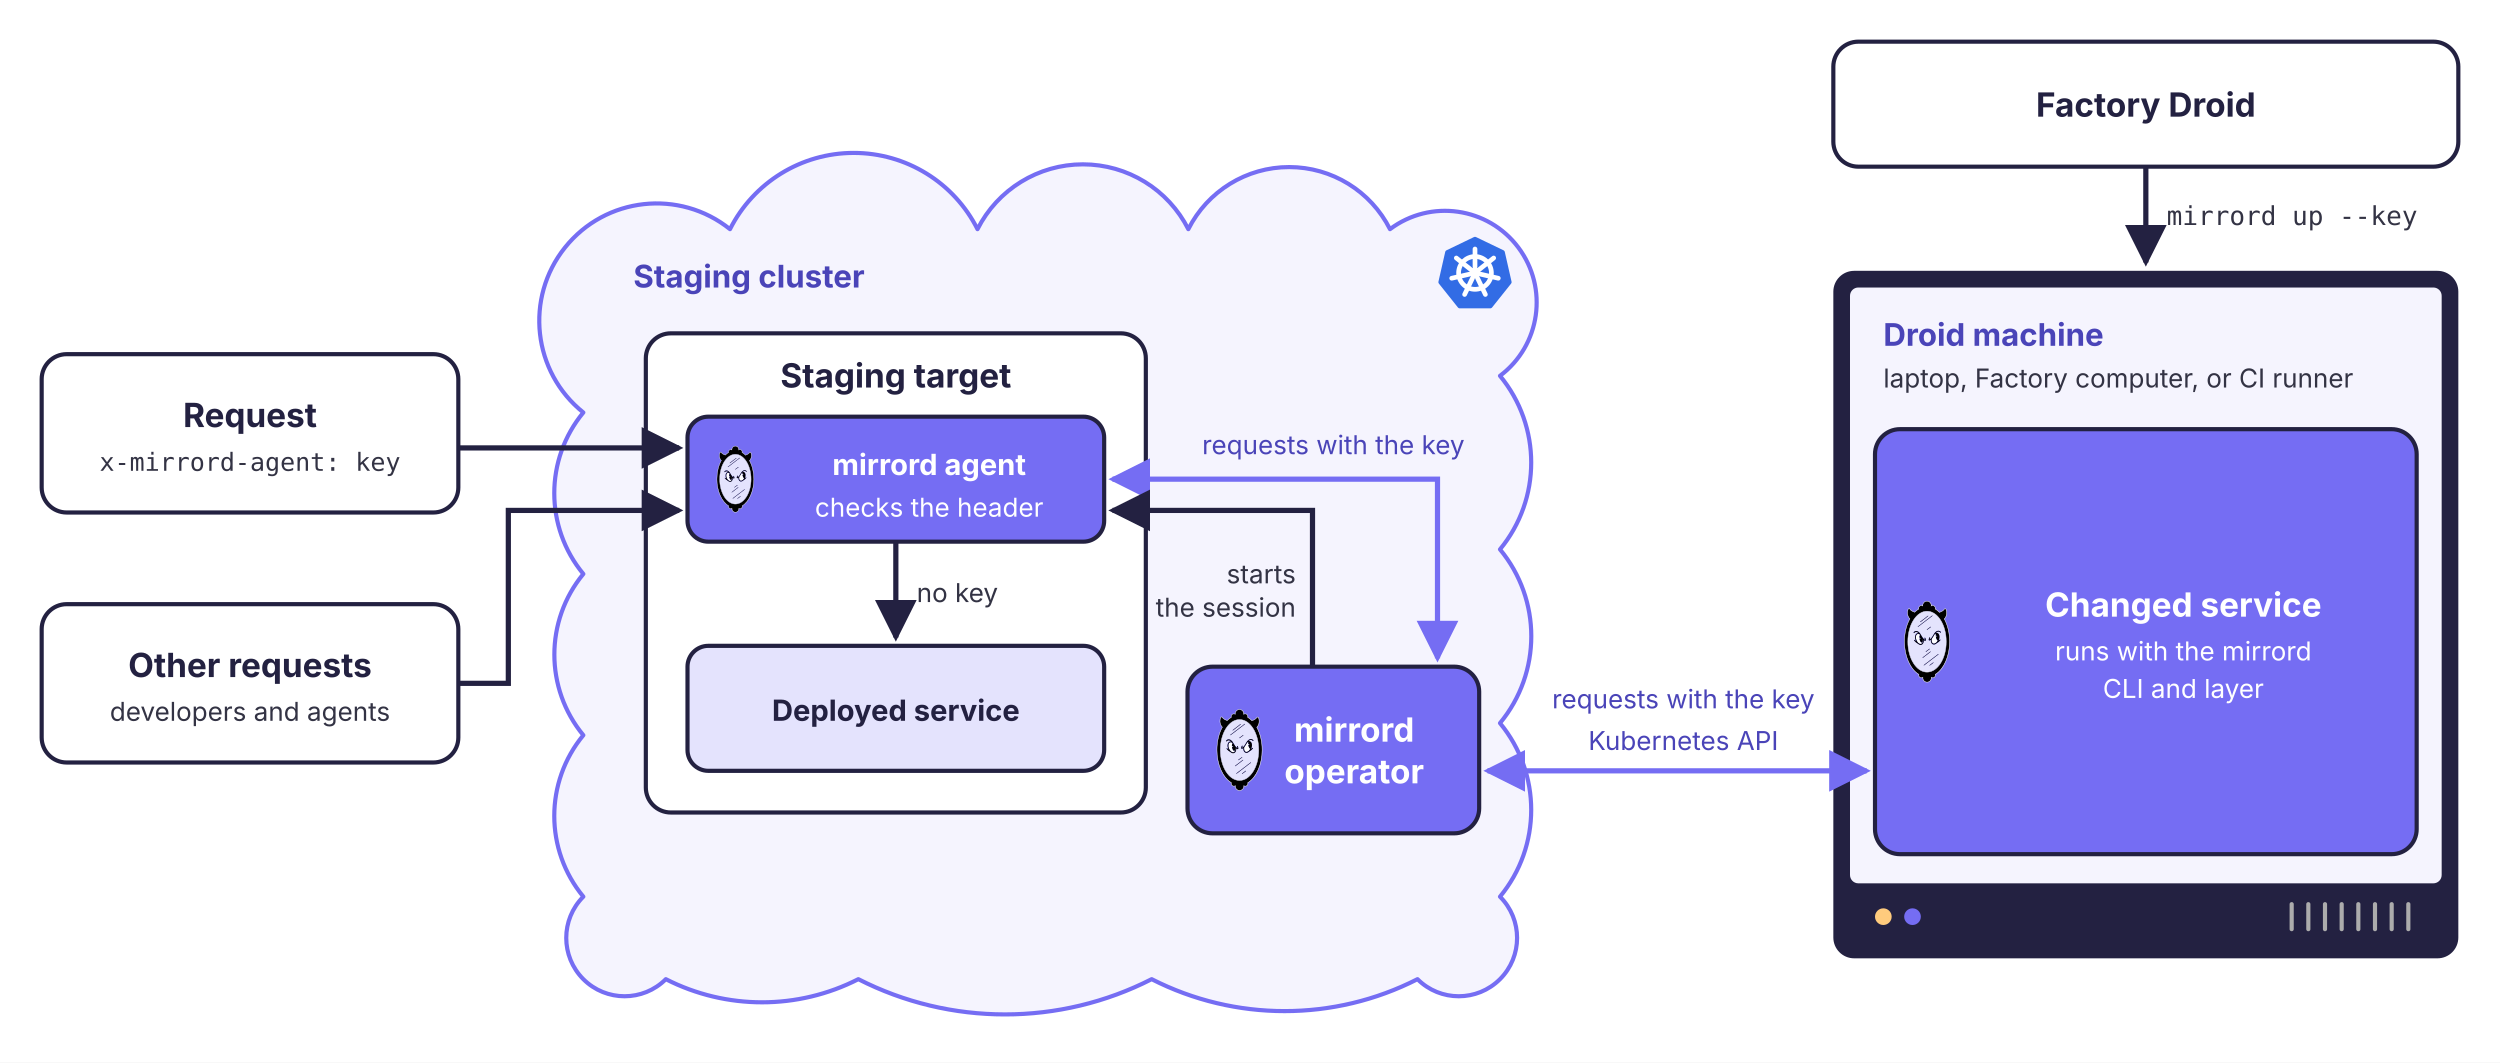
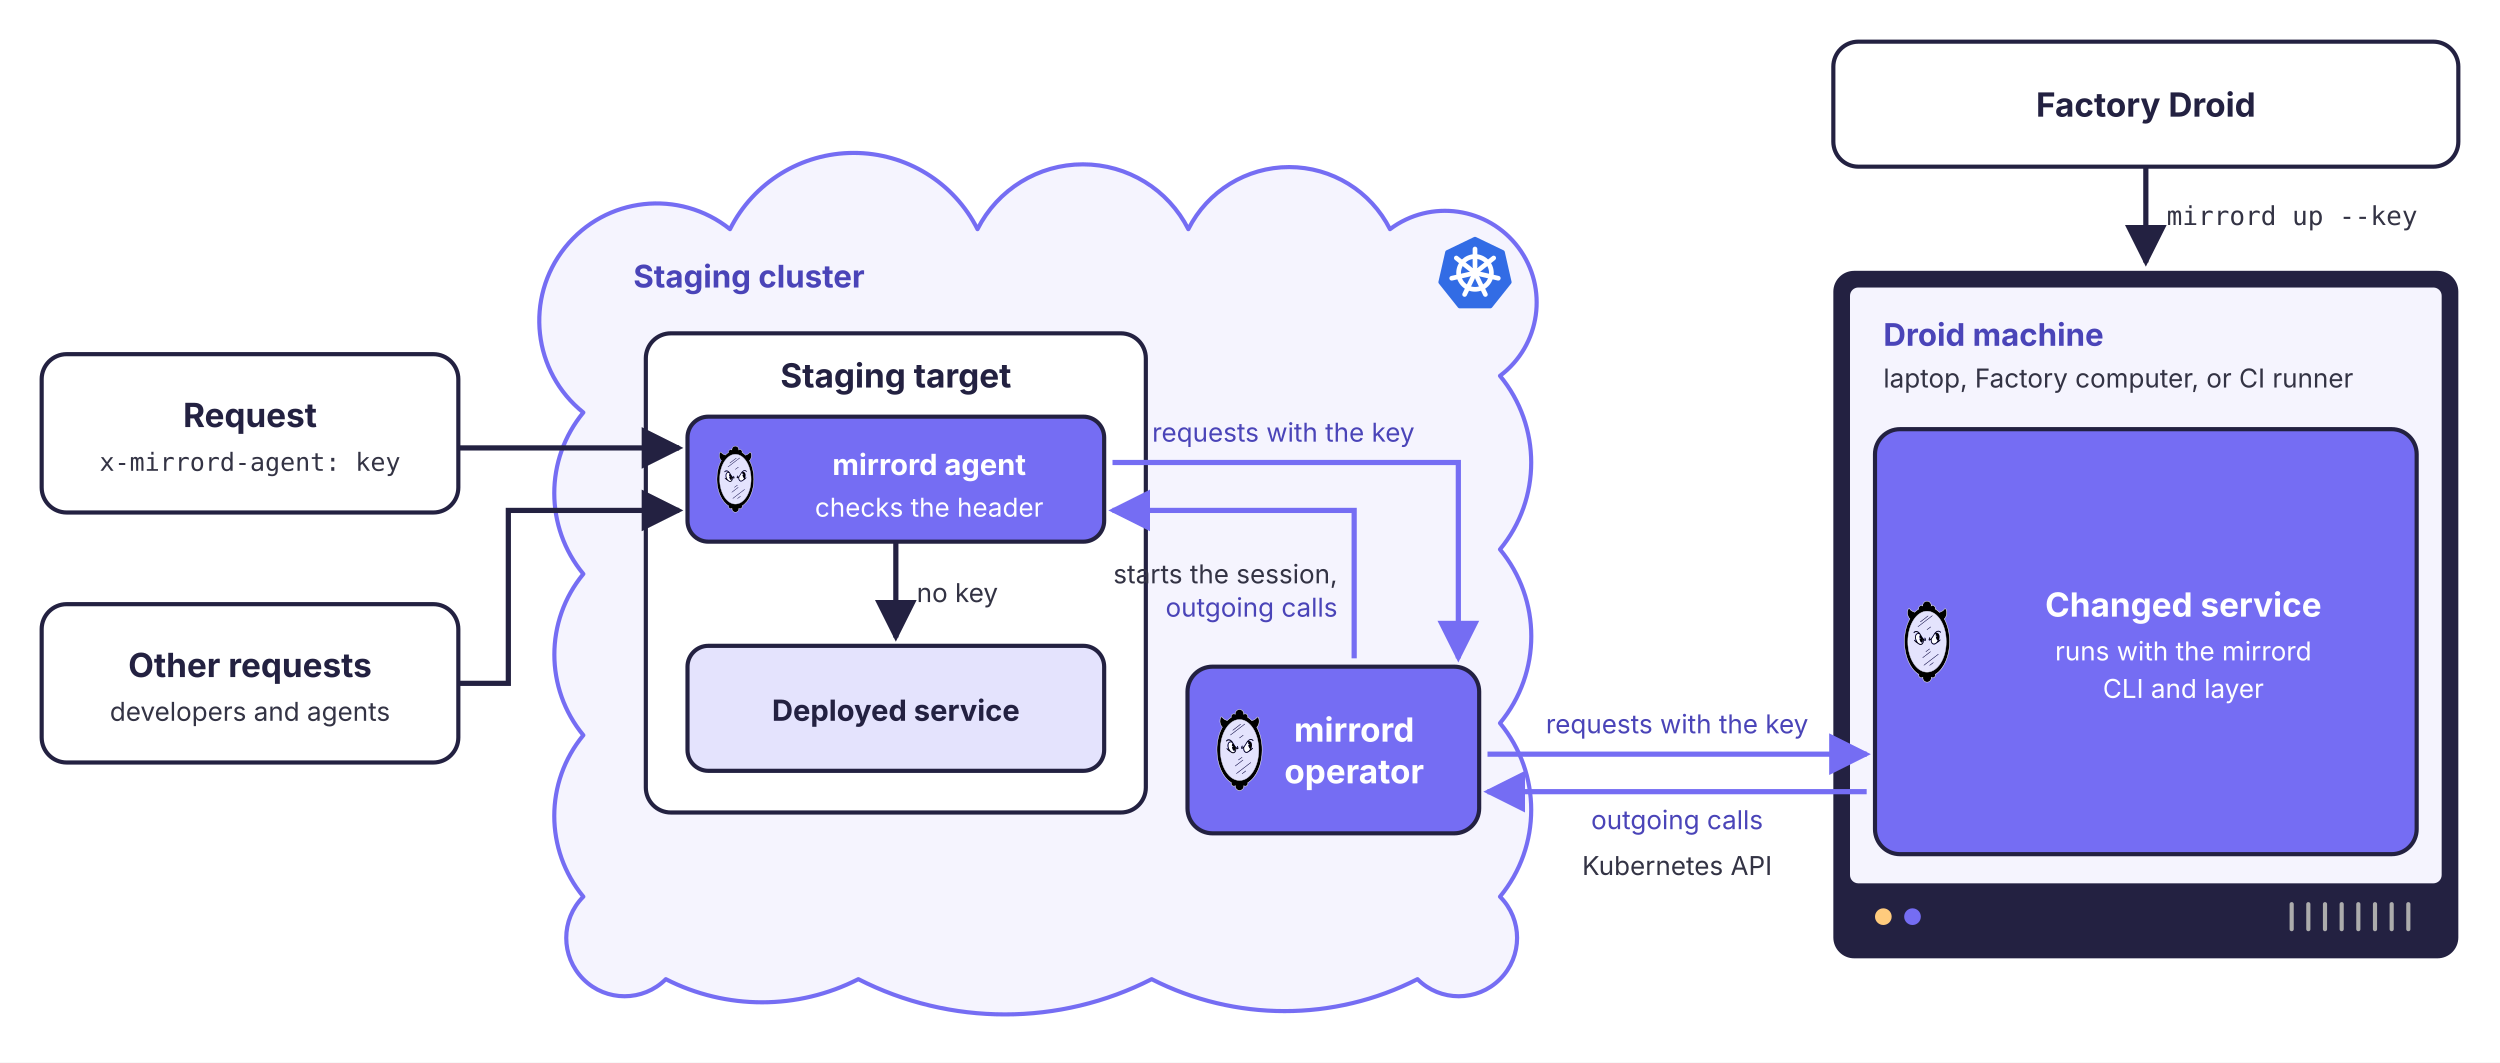
<svg xmlns="http://www.w3.org/2000/svg" viewBox="0 0 1200 510" width="1200" height="510" font-family="Inter, Helvetica, Arial, sans-serif" role="img" aria-labelledby="t d">
  <defs>
    <marker id="arrow" viewBox="0 0 10 10" refX="9" refY="5" markerWidth="8" markerHeight="8" orient="auto-start-reverse">
      <path d="M0 0 L10 5 L0 10 z" fill="#232141" />
    </marker>
    <marker id="arrow-purple" viewBox="0 0 10 10" refX="9" refY="5" markerWidth="8" markerHeight="8" orient="auto-start-reverse">
      <path d="M0 0 L10 5 L0 10 z" fill="#756DF3" />
    </marker>
    <symbol id="k8s" viewBox="0 0 32 32">
      <polygon points="16.00,1.60 27.73,7.25 30.62,19.94 22.51,30.11 9.49,30.11 1.38,19.94 4.27,7.25" fill="#326CE5" stroke="#326CE5" stroke-width="2" stroke-linejoin="round" />
      <g fill="none" stroke="#ffffff" stroke-width="2" stroke-linecap="round">
        <circle cx="16" cy="16" r="7" />
        <line x1="16.00" y1="13.40" x2="16.00" y2="5.80" />
        <line x1="18.03" y1="14.38" x2="23.97" y2="9.64" />
        <line x1="18.53" y1="16.58" x2="25.94" y2="18.27" />
        <line x1="17.13" y1="18.34" x2="20.43" y2="25.19" />
        <line x1="14.87" y1="18.34" x2="11.57" y2="25.19" />
        <line x1="13.47" y1="16.58" x2="6.06" y2="18.27" />
        <line x1="13.97" y1="14.38" x2="8.03" y2="9.64" />
      </g>
      <circle cx="16" cy="16" r="2.4" fill="#ffffff" />
    </symbol>
    <symbol id="mirrord" viewBox="97 61 391 696">
      <path fill="#ffffff" d="M255.6,387c4.1,19.1-0.9,36.1-12,40.5c-8.2,3.2-17.8,0-26.5-8.2c-0.3-0.6-0.9-0.9-1.5-1.2c0,0,0,0-0.3-0.3 c-5.5-5.6-10.5-13.2-14-22c-4.7-11.5-6.1-23.2-4.4-33.5c1.8-9.4,6.1-16.1,12.8-18.8c5.5-2.3,12.5-1.5,19.3,2.6 c1.5,2.3,2.6,4.4,3.8,6.2c-4.1,2.6-6.4,10.3-6.4,20.3l3.2,1.8l11.1,6.5l-12.5,1.5h-0.9c0.3,1.2,0.3,2.3,0.6,3.5 c3.2,17.9,12,31.1,19,29.7c6.4-1.2,9.6-14.4,7.6-30.2C255.3,386.4,255.6,386.7,255.6,387z" />
      <path fill="#ffffff" d="M384,398.4c-3.2,6.8-7.3,12.3-12,17c0,0,0,0-0.3,0c-0.6,0.3-0.9,0.9-1.2,1.2c-8.7,7.9-18.4,11.5-26.5,8.2 c-11.1-4.7-16-21.4-12-40.5c1.5-1.8,3.2-3.8,4.7-5.6c5-6.5,9-13.2,12.8-20l1.2-2.1c1.2-1.8,2-3.8,3.2-5.6c1.2-2.1,2.6-4.4,4.4-7 c3.5-2.1,6.7-3.2,9.9-3.8c-2,4.7-2.3,10.3-2.3,15.3l3.2,1.8l11.1,6.5l-12.5,1.5h-0.9c0.3,1.2,0.3,2.3,0.6,3.8 C370.5,384.6,377.5,397,384,398.4z" />
      <path fill="#E4E3FD" d="M405,391.7c-1.5-1.2-3.8-0.9-5,0.6c-3.2,4.1-7,7.9-11.1,11.5c1.2-2.3,2.6-5,3.5-7.6 c5.3-12.6,6.7-25.8,4.7-37.3c-2.3-12-8.2-20.6-16.9-24.1c-4.1-1.8-8.8-2.1-13.7-1.2c4.4-4.4,10.2-8.5,17.5-10 c8.2-1.5,16.6,1.5,20.4,7.3c1.2,1.5,3.2,2.1,5,0.9c1.5-1.2,2-3.2,0.9-4.7c-5.5-8.2-16.6-12.3-27.4-10c-11.1,2.1-19.3,9.7-24.2,15.6 c-2,2.3-3.8,5-5.5,7.3c-2,2.9-3.5,5.6-5,8.2c-1.2,2.1-2.3,3.8-3.2,5.6l-1.2,2.1c-3.8,6.5-7.6,13.2-12.3,19.1 c-5.8,7.6-11.7,12.9-18.4,16.7c0.6-5,2-9.7,4.4-14.1c0.9-1.8,0.3-3.8-1.5-4.7c-1.7-0.9-3.8-0.3-4.7,1.5c-2.9,5.6-4.7,11.5-5.3,17.6 c0,0.9-0.3,3.5,1.5,5.6c1.2,1.2,2.3,1.8,4.1,1.8c1.5,0,2.9-0.3,4.4-1.5c2.6-1.5,5.3-3.2,7.9-5.3c-1.7,18.5,5,34.1,17.5,39.3 c2.9,1.2,5.8,1.8,8.8,1.8c8.5,0,17.5-4.4,25.4-12c11.4-6.2,21.6-14.4,29.5-24.7C406.7,395.2,406.4,392.8,405,391.7z M292.1,149.1 c90.1,0,163.6,116.6,163.6,259.6s-73.5,259.6-163.6,259.6c-90.4,0-163.6-116.6-163.6-259.6S201.9,149.1,292.1,149.1z M389.5,517.3 c0.9-0.6,0.9-1.8,0.3-2.3c-0.6-0.9-1.8-0.9-2.3-0.3l-122.5,93.7c-0.9,0.6-0.9,1.8-0.3,2.3c0.3,0.3,0.9,0.6,1.5,0.6 c0.3,0,0.9,0,1.2-0.3L389.5,517.3z M346.9,589c0.9-0.6,0.9-1.8,0.3-2.3c-0.6-0.9-1.8-0.9-2.3-0.3l-31.2,23.2 c-0.9,0.6-0.9,1.8-0.3,2.3c0.3,0.6,0.9,0.9,1.5,0.9c0.3,0,0.6-0.3,0.9-0.3L346.9,589z M338.2,189.1c0.9-0.6,0.9-1.8,0.3-2.3 c-0.6-0.9-1.8-0.9-2.3-0.3l-122.5,93.4c-0.9,0.6-0.9,1.8-0.3,2.3c0.3,0.3,0.9,0.6,1.5,0.6c0.3,0,0.9,0,0.9-0.3L338.2,189.1z M324.4,284.5c0.9-0.6,0.9-1.8,0.3-2.3c-0.6-0.9-1.7-0.9-2.3-0.3l-31.2,22.9c-0.9,0.6-0.9,1.8-0.3,2.3c0.3,0.6,0.9,0.6,1.5,0.6 c0.3,0,0.6,0,0.9-0.3L324.4,284.5z M322.7,495.9c0.9-0.6,0.9-1.8,0.3-2.3c-0.6-0.9-1.8-0.9-2.3-0.3l-66.2,50.8 c-0.9,0.6-0.9,1.8-0.3,2.3c0.3,0.3,0.9,0.6,1.5,0.6c0.3,0,0.6,0,0.9-0.3L322.7,495.9z M314.8,472.4c0.9-0.6,0.9-1.8,0.3-2.3 c-0.6-0.9-1.8-0.9-2.3-0.3L281.6,493c-0.9,0.6-0.9,1.8-0.3,2.3c0.3,0.6,0.9,0.9,1.5,0.9c0.3,0,0.9-0.3,0.9-0.3L314.8,472.4z M302.3,190.5c0.9-0.6,0.9-1.8,0.3-2.3c-0.6-0.9-1.7-0.9-2.3-0.3L234,239c-0.9,0.6-0.9,1.8-0.3,2.3c0.3,0.3,0.9,0.6,1.5,0.6 c0.3,0,0.9,0,1.2-0.3L302.3,190.5z M280.1,399.6c1.8-2.1,1.5-4.7,1.5-5.6c-0.6-6.2-2.3-12.3-5-17.9c-0.9-1.8-2.9-2.3-4.7-1.5 c-1.8,0.9-2.3,2.9-1.5,4.7c2.3,4.4,3.8,9.4,4.4,14.1c-6.4-3.8-12.5-9.4-18.4-16.7c-4.7-6.2-8.8-12.9-12.3-19.1l-1.5-2.3 c-1.2-1.8-2-3.8-3.2-5.6c-1.5-2.3-2.9-5.3-5-8.2c0,0,0,0,0-0.3c-1.5-2.3-3.5-5-5.5-7.3c-5-5.9-13.1-13.2-24.2-15.6 c-10.8-2.1-21.9,2.1-27.4,10c-1.2,1.5-0.6,3.8,0.9,4.7c1.5,1.2,3.8,0.6,4.7-0.9c4.1-5.9,12.5-8.8,20.4-7.3 c7.3,1.5,13.1,5.9,17.5,10c-4.7-0.9-9.3-0.3-13.7,1.2c-8.8,3.5-14.6,12-16.9,24.1c-2,11.5-0.3,24.7,4.7,37.3 c1.2,2.6,2.3,5.3,3.5,7.6c-4.1-3.5-7.9-7.3-11.1-11.5c-1.2-1.5-3.5-1.8-5-0.6c-1.5,1.2-1.8,3.5-0.6,5c8.2,10,18.4,18.5,29.5,24.7 c7.9,7.6,16.9,11.7,25.7,11.7c2.9,0,6.1-0.6,8.8-1.8c12.5-5.3,19-20.6,17.5-39.3c2.6,2.1,5,3.8,7.9,5.3c1.5,0.9,2.9,1.2,4.4,1.2 C277.8,401.4,279.2,400.8,280.1,399.6z" />
      <path d="M439.4,215.2c29.5,54,45.5,122.4,45.5,193.8c0,123.6-49,234.9-122.8,279.2c0.6,2.1,1.2,4.4,1.2,6.8 c0,12.3-10.2,22.6-22.5,22.6c-4.4,0-8.8-1.2-12.3-3.5c0.3,1.2,0.3,2.6,0.3,3.8c0,20.3-16.3,36.7-36.5,36.7s-36.5-16.4-36.5-36.7 c0-1.2,0-2.6,0.3-3.8c-3.5,2.3-7.9,3.5-12.3,3.5c-12.3,0-22.5-10-22.5-22.6c0-2.3,0.3-4.7,1.2-6.8C148.6,643.6,99.3,532.3,99.3,409 c0-71.9,16.3-140.9,46.4-195.3c-1.5-0.9-2.3-2.1-3.5-3.2c-9.9-11.2-15.5-26.4-16.9-42.6c-0.6-11.5,0.9-23.2,5-33.8 c0.6-1.8,2.6-6.8,7.6-7.3c5.3-0.6,8.5,3.8,11.4,7.9c1.2,1.5,2.3,2.9,2.9,3.8c5.5,5.3,12.5,9.7,21.6,13.8c4.4,2.1,9,3.8,13.4,5.3 c11.1-11.2,22.8-20.6,35-27.9c-0.6-2.3-1.2-4.4-1.2-6.8c0-12.3,10.2-22.6,22.5-22.6c4.4,0,8.8,1.2,12.3,3.5c0-1.2-0.3-2.6-0.3-3.8 c0-20.3,16.3-36.7,36.5-36.7c20.1,0,36.5,16.4,36.5,36.7c0,1.2,0,2.6-0.3,3.8c3.5-2.3,7.9-3.5,12.3-3.5c12.5,0,22.5,10.3,22.5,22.6 c0,2.3-0.3,4.7-1.2,6.8c12.5,7.6,24.8,17.3,36.2,29.1c4.7-1.5,9-3.2,13.7-5.3c9-4.1,16-8.5,21.6-13.8c0.9-0.9,2-2.3,2.9-3.8 c2.9-4.1,6.1-8.5,11.4-7.9c5,0.6,7,5.6,7.6,7.3c4.1,10.6,5.5,22.3,4.7,33.8c-1.2,15.9-7,31.4-16.9,42.6 C442.3,212.6,441.1,214,439.4,215.2z M455.7,409c0-143.3-73.5-259.6-163.6-259.6c-90.4,0-163.6,116.6-163.6,259.6 c0,143,73.5,259.6,163.6,259.6C382.5,668.6,455.7,552,455.7,409z" />
      <path fill="#ffffff" d="M292.4,756.6c-21.2,0-38.5-17.4-38.5-38.7c0-0.1,0-0.2,0-0.3c-3,1.3-6.5,2-10,2c-13.5,0-24.5-11-24.5-24.6 c0-2.2,0.2-4.2,0.7-5.9c-36.1-22.2-66.8-60.3-88.9-110.2C109,528.5,97.3,469.7,97.3,409c0-71.5,16.3-140.6,45.8-194.7 c-0.6-0.5-1.1-1-1.5-1.5c-0.3-0.3-0.5-0.6-0.8-0.8l-0.1-0.1c-9.7-10.9-15.9-26.4-17.4-43.7c-0.6-12.5,1.1-24.4,5.1-34.7 c0.8-2.3,3.2-7.9,9.2-8.6c6.5-0.7,10.4,4.7,13.2,8.7c1.1,1.4,2.2,2.8,2.9,3.7c5.3,5,11.9,9.2,20.9,13.3c3.5,1.7,7.6,3.3,12.1,4.8 c10.7-10.7,21.9-19.6,33.2-26.5c-0.5-1.9-0.9-3.7-0.9-5.8c0-13.3,11.2-24.6,24.5-24.6c3.5,0,6.9,0.7,10,2c0-0.1,0-0.2,0-0.3 c0-21.3,17.3-38.7,38.5-38.7c21.2,0,38.5,17.4,38.5,38.7c0,0.1,0,0.2,0,0.3c3-1.3,6.5-2,10-2c13.5,0,24.5,11,24.5,24.6 c0,2.2-0.2,4.2-0.7,5.9c12.2,7.6,23.8,16.9,34.3,27.6c3.7-1.2,7.6-2.7,12.3-4.8c9-4.1,15.7-8.4,21-13.4c0.7-0.7,1.8-2,2.6-3.4 l0.1-0.1c2.8-4,6.7-9.5,13.2-8.8c6,0.7,8.5,6.3,9.3,8.7c4,10.4,5.7,22.4,4.8,34.5c-1.2,16.6-7.5,32.4-17.2,43.5c-0.4,1-1.3,2-2.4,3 c29,53.9,44.9,122.4,44.9,193.3c0,60.9-11.7,119.7-33.9,170.2c-22,49.9-52.6,87.9-88.6,110c0.5,1.9,0.8,3.8,0.8,5.8 c0,13.3-11.2,24.6-24.5,24.6c-3.5,0-6.9-0.7-10-2c0,0.1,0,0.2,0,0.3C330.8,739.2,313.6,756.6,292.4,756.6z M259.4,709.5l-1.2,5 c-0.2,0.9-0.2,2.3-0.2,3.3c0,19.1,15.5,34.7,34.5,34.7s34.5-15.6,34.5-34.7c0-1.1,0-2.4-0.2-3.3l-1.2-5l4.3,2.9 c3.1,2.1,7,3.2,11.1,3.2c11.1,0,20.5-9.4,20.5-20.6c0-2.1-0.5-4.2-1.1-6.2l-0.4-1.5l1.3-0.8c72.9-43.8,121.8-155.3,121.8-277.5 c0-70.8-16.1-139.3-45.3-192.8l-0.9-1.6l1.5-1c1.6-1.1,2.3-2.2,2.4-2.5l0.1-0.4l0.3-0.3c9.3-10.4,15.2-25.5,16.4-41.4 c0.9-11.6-0.7-22.9-4.5-32.9c-0.6-1.7-2.3-5.6-6-6.1c-3.8-0.4-6.3,2.6-9.5,7c-0.9,1.5-2.1,3-3.2,4.1c-5.7,5.4-12.7,9.9-22.2,14.2 c-5.4,2.4-9.7,4-13.9,5.4l-1.2,0.4l-0.9-0.9c-10.9-11.3-23-21-35.8-28.8l-1.5-0.9l0.7-1.6c0.7-1.6,1-3.5,1-6 c0-11.4-9.2-20.6-20.5-20.6c-4.1,0-8.1,1.1-11.1,3.2l-4.3,2.9l1.2-5c0.2-0.9,0.2-2.3,0.2-3.3c0-19.1-15.5-34.7-34.5-34.7 c-19,0-34.5,15.6-34.5,34.7c0,0.5,0.1,1.1,0.1,1.7c0.1,0.7,0.2,1.4,0.2,2.1v3.8l-3.1-2.1c-3.1-2.1-7-3.2-11.1-3.2 c-11.1,0-20.5,9.4-20.5,20.6c0,1.9,0.4,3.6,0.9,5.6l0.5,2.1l-1.3,0.8c-11.8,7.1-23.5,16.4-34.6,27.6l-0.9,0.9l-1.2-0.4 c-5.1-1.7-9.7-3.5-13.6-5.4c-9.5-4.3-16.5-8.8-22.1-14.2l-0.2-0.2l-0.1-0.2c-0.5-0.8-1.7-2.2-2.8-3.6l-0.1-0.1 c-3.1-4.4-5.7-7.5-9.5-7.1c-3.7,0.4-5.4,4.3-5.9,6c-3.8,9.8-5.5,21.2-4.9,33c1.5,16.4,7.3,31.1,16.4,41.3c0.3,0.3,0.6,0.6,0.9,0.9 c0.7,0.8,1.4,1.5,2.2,2l1.6,1l-0.9,1.7c-29.7,53.8-46.1,122.8-46.1,194.3c0,121.9,49.2,233.4,122.4,277.5l1.5,0.9l-0.7,1.6 c-0.7,1.6-1,3.5-1,6c0,11.4,9.2,20.6,20.5,20.6c4.1,0,8.1-1.1,11.1-3.2L259.4,709.5z M292.1,670.6c-91.3,0-165.6-117.3-165.6-261.6 s74.3-261.6,165.6-261.6c91.3,0,165.6,117.3,165.6,261.6S383.4,670.6,292.1,670.6z M292.1,151.4c-89.1,0-161.6,115.5-161.6,257.6 c0,68.8,16.9,133.5,47.7,182.3c30.6,48.5,71,75.2,113.9,75.2c89.1,0,161.6-115.5,161.6-257.6C453.7,267,381.2,151.4,292.1,151.4z" />
      <path d="M344.9,586.3c0.9-0.6,1.7-0.3,2.3,0.3c0.6,0.9,0.3,1.8-0.3,2.3l-31.2,23.2c-0.3,0.3-0.6,0.3-0.9,0.3 c-0.6,0-1.2-0.3-1.5-0.9c-0.6-0.9-0.3-1.8,0.3-2.3L344.9,586.3z" />
      <path d="M372,415.5c4.4-4.4,8.5-10.3,12-17c-6.4-1.8-13.4-13.8-16.3-29.7c-0.3-1.2-0.6-2.3-0.6-3.8h0.9l12.5-1.5l-11.1-6.5 l-3.2-1.8c0-5,0.3-10.6,2.3-15.3c-3.2,0.6-6.7,1.8-9.9,3.8c-1.8,2.3-3.2,5-4.4,7c-1.2,2.1-2.3,3.8-3.2,5.6l-1.2,2.1 c-3.8,6.5-7.9,13.5-12.8,20c-1.5,2.1-3.2,3.8-4.7,5.6c-4.1,19.1,0.9,35.8,12,40.5c8.2,3.2,17.8-0.3,26.5-8.2 C370.8,416.3,371.4,415.8,372,415.5z M410.5,326.8c1.2,1.5,0.9,3.8-0.9,4.7c-1.5,1.2-3.8,0.9-5-0.9c-4.1-5.9-12.5-8.8-20.4-7.3 c-7.3,1.5-13.1,5.9-17.5,10c4.7-0.9,9.3-0.3,13.7,1.2c8.8,3.5,14.9,12,16.9,24.1c2,11.5,0.3,24.7-4.7,37.3 c-1.2,2.6-2.3,5.3-3.5,7.6c4.1-3.5,7.9-7.3,11.1-11.5c1.2-1.5,3.5-1.8,5-0.6c1.5,1.2,1.7,3.5,0.6,5c-8.2,10.3-18.4,18.5-29.5,24.7 c-7.9,7.6-16.9,12-25.4,12c-3.2,0-6.1-0.6-8.8-1.8c-12.5-5.3-19-20.6-17.5-39.3c-2.6,2.1-5.3,3.8-7.9,5.3c-1.5,0.9-3.2,1.5-4.4,1.5 c-1.5,0-2.9-0.6-4.1-1.8c-1.7-2.1-1.5-4.7-1.5-5.6c0.6-6.2,2.3-12,5.3-17.6c0.9-1.8,2.9-2.3,4.7-1.5c1.8,0.9,2.3,2.9,1.5,4.7 c-2.3,4.4-3.8,9.4-4.4,14.1c6.4-3.8,12.5-9.4,18.4-16.7c4.7-6.2,8.8-12.6,12.3-19.1l1.2-2.1c1.2-2.1,2.3-3.8,3.2-5.6 c1.5-2.3,2.9-5.3,5-8.2c1.8-2.3,3.5-5,5.5-7.3c5-5.9,13.4-13.2,24.2-15.6C393.9,314.5,405,318.6,410.5,326.8z" />
      <path d="M324.4,284.5l-31.5,23.2c-0.3,0.3-0.6,0.3-0.9,0.3c-0.6,0-1.2-0.3-1.5-0.6c-0.6-0.9-0.3-1.8,0.3-2.3l31.2-23.2 c0.9-0.6,1.7-0.3,2.3,0.3C325.6,282.7,325.3,283.9,324.4,284.5z" />
      <path d="M312.8,469.5c0.9-0.6,1.8-0.3,2.3,0.3c0.6,0.9,0.3,1.8-0.3,2.3l-31.2,23.2c-0.3,0.3-0.6,0.3-0.9,0.3 c-0.6,0-1.2-0.3-1.5-0.9c-0.6-0.9-0.3-1.8,0.3-2.3L312.8,469.5z" />
      <path d="M387.5,514.7c0.9-0.6,1.8-0.3,2.3,0.3c0.6,0.9,0.3,1.8-0.3,2.3L267,611c-0.3,0.3-0.6,0.3-1.2,0.3c-0.6,0-1.2-0.3-1.5-0.6 c-0.6-0.9-0.6-1.8,0.3-2.3L387.5,514.7z" />
      <path d="M320.7,493c0.9-0.6,1.8-0.3,2.3,0.3c0.6,0.9,0.6,1.8-0.3,2.3l-66.2,51.1c-0.3,0.3-0.6,0.3-0.9,0.3c-0.6,0-1.2-0.3-1.5-0.6 c-0.6-0.9-0.6-1.8,0.3-2.3L320.7,493z" />
      <path d="M300.2,187.9c0.9-0.6,1.7-0.3,2.3,0.3c0.6,0.9,0.6,1.8-0.3,2.3l-65.9,51.1c-0.3,0.3-0.6,0.3-1.2,0.3 c-0.6,0-0.9-0.3-1.5-0.6c-0.6-0.9-0.3-1.8,0.3-2.3L300.2,187.9z" />
      <path d="M213.6,279.8l122.5-93.7c0.6-0.6,1.8-0.3,2.3,0.3c0.6,0.9,0.3,1.8-0.3,2.3l-122.5,93.7c-0.3,0.3-0.6,0.3-0.9,0.3 c-0.6,0-1.2-0.3-1.5-0.6C212.7,281.6,212.7,280.4,213.6,279.8z" />
      <path d="M243.9,427.5c11.1-4.4,16-21.4,12-40.5c-0.3-0.3-0.6-0.6-0.9-0.9c2,15.9-1.2,29.1-7.6,30.2c-7.3,1.5-15.8-12-19-29.7 c-0.3-1.2-0.3-2.3-0.6-3.5h0.9l12.5-1.5l-11.1-6.5l-3.2-1.8c0-10,2.3-17.6,6.4-20.3c-1.2-2.1-2.3-4.1-3.8-6.2 c-7-4.1-13.7-5-19.3-2.6c-6.4,2.6-11.1,9.4-12.8,18.8c-1.8,10-0.3,22,4.4,33.5c3.5,8.8,8.5,16.4,14,22c0,0,0.3,0,0.3,0.3 c0.6,0.3,1.2,0.9,1.5,1.2C225.9,427.2,235.8,430.7,243.9,427.5z M204.9,319.1c11.1,2.1,19.3,9.7,24.2,15.6c2,2.3,3.8,5,5.5,7.3 c0,0,0,0,0,0.3c2,2.9,3.5,5.6,5,8.2c1.2,1.8,2,3.5,3.2,5.6l1.5,2.3c3.8,6.5,7.6,12.9,12.3,19.1c5.8,7.3,11.7,12.9,18.4,16.7 c-0.6-5-2-9.7-4.4-14.1c-0.9-1.8-0.3-3.8,1.5-4.7c1.8-0.9,3.8-0.3,4.7,1.5c2.9,5.6,4.7,11.5,5,17.9c0,0.9,0.3,3.5-1.5,5.6 c-1.2,1.2-2.6,1.8-4.1,1.8c-1.5,0-2.9-0.6-4.4-1.2c-2.6-1.5-5.3-3.2-7.9-5.3c1.7,18.5-5,34.1-17.5,39.3c-2.9,1.2-5.8,1.8-8.8,1.8 c-8.5,0-17.5-4.4-25.7-11.7c-11.4-6.2-21.6-14.7-29.5-24.7c-1.2-1.5-0.9-3.8,0.6-5c1.5-1.2,3.8-0.9,5,0.6c3.2,4.1,7,7.9,11.1,11.5 c-1.2-2.3-2.6-5-3.5-7.6c-5-12.6-6.7-25.8-4.7-37.3c2-12,8.2-20.6,16.9-24.1c4.1-1.8,8.8-2.1,13.7-1.2c-4.4-4.4-10.2-8.8-17.5-10 c-8.2-1.5-16.6,1.5-20.4,7.3c-1.2,1.5-3.2,2.1-4.7,0.9c-1.5-1.2-2-3.2-0.9-4.7C183,320.9,194.1,317.1,204.9,319.1z" />
    </symbol>
  </defs>
  <rect x="0" y="0" width="1200" height="510" fill="#ffffff" />
  <rect x="20" y="170" width="200" height="76" rx="12" fill="#ffffff" stroke="#232141" stroke-width="2" />
  <text x="120.0" y="205" font-size="16" font-weight="700" fill="#232141" text-anchor="middle">Request</text>
  <text x="120.0" y="226" font-size="12" fill="#333344" text-anchor="middle" font-family="Menlo, Consolas, monospace">x-mirrord-agent: key</text>
  <rect x="20" y="290" width="200" height="76" rx="12" fill="#ffffff" stroke="#232141" stroke-width="2" />
  <text x="120.0" y="325" font-size="16" font-weight="700" fill="#232141" text-anchor="middle">Other requests</text>
  <text x="120.0" y="346" font-size="12.5" fill="#333344" text-anchor="middle">developers and agents</text>
  <path d="M280.0 430.4 A60.8 60.8 0 0 1 280.0 352.9 A60.8 60.8 0 0 1 280.0 275.5 A60.8 60.8 0 0 1 280.0 198.0 A56.3 56.3 0 0 1 350.4 110.0 A66.5 66.5 0 0 1 469.2 110.0 A56.7 56.7 0 0 1 570.4 110.0 A54.2 54.2 0 0 1 667.2 110.0 A44.0 44.0 0 0 1 720.0 180.4 A65.4 65.4 0 0 1 720.0 263.7 A65.4 65.4 0 0 1 720.0 347.1 A65.4 65.4 0 0 1 720.0 430.4 A28.0 28.0 0 0 1 680.4 470.0 A140.4 140.4 0 0 1 552.8 470.0 A154.9 154.9 0 0 1 412.0 470.0 A101.6 101.6 0 0 1 319.6 470.0 A28.0 28.0 0 0 1 280.0 430.4 Z" fill="#F5F4FE" stroke="#756DF3" stroke-width="2" stroke-linejoin="round" />
  <text x="304" y="138" font-size="15" font-weight="700" fill="#4a44b8">Staging cluster</text>
  <rect x="310" y="160" width="240" height="230" rx="12" fill="#ffffff" stroke="#232141" stroke-width="2" />
  <text x="430" y="186" font-size="16" font-weight="700" fill="#232141" text-anchor="middle">Staging target</text>
  <rect x="330" y="200" width="200" height="60" rx="10" fill="#756DF3" stroke="#232141" stroke-width="2" />
  <use href="#mirrord" x="344" y="214" width="18" height="32" />
  <text x="446.0" y="228" font-size="14" font-weight="700" fill="#ffffff" text-anchor="middle">mirrord agent</text>
  <text x="446.0" y="248" font-size="12.5" fill="#ffffff" text-anchor="middle">checks the header</text>
  <rect x="330" y="310" width="200" height="60" rx="10" fill="#E4E3FD" stroke="#232141" stroke-width="2" />
  <text x="430.0" y="346" font-size="14" font-weight="700" fill="#232141" text-anchor="middle">Deployed service</text>
  <rect x="570" y="320" width="140" height="80" rx="12" fill="#756DF3" stroke="#232141" stroke-width="2" />
  <use href="#mirrord" x="584" y="340" width="22" height="40" />
  <text x="650" y="356" font-size="16" font-weight="700" fill="#ffffff" text-anchor="middle">mirrord</text>
  <text x="650" y="376" font-size="16" font-weight="700" fill="#ffffff" text-anchor="middle">operator</text>
  <rect x="880" y="20" width="300" height="60" rx="12" fill="#ffffff" stroke="#232141" stroke-width="2" />
  <text x="1030.0" y="56" font-size="16" font-weight="700" fill="#232141" text-anchor="middle">Factory Droid</text>
  <rect x="880" y="130" width="300" height="330" rx="10" fill="#232141" />
  <rect x="888" y="138" width="284" height="286" rx="4" fill="#F5F4FE" />
  <rect x="888" y="428" width="284" height="24" rx="4" fill="#232141" />
  <circle cx="904" cy="440" r="4" fill="#FFCB7D" />
  <circle cx="918" cy="440" r="4" fill="#756DF3" />
  <line x1="1100" y1="434" x2="1100" y2="446" stroke="#ACACAC" stroke-width="2" stroke-linecap="round" />
  <line x1="1108" y1="434" x2="1108" y2="446" stroke="#ACACAC" stroke-width="2" stroke-linecap="round" />
  <line x1="1116" y1="434" x2="1116" y2="446" stroke="#ACACAC" stroke-width="2" stroke-linecap="round" />
  <line x1="1124" y1="434" x2="1124" y2="446" stroke="#ACACAC" stroke-width="2" stroke-linecap="round" />
  <line x1="1132" y1="434" x2="1132" y2="446" stroke="#ACACAC" stroke-width="2" stroke-linecap="round" />
  <line x1="1140" y1="434" x2="1140" y2="446" stroke="#ACACAC" stroke-width="2" stroke-linecap="round" />
  <line x1="1148" y1="434" x2="1148" y2="446" stroke="#ACACAC" stroke-width="2" stroke-linecap="round" />
  <line x1="1156" y1="434" x2="1156" y2="446" stroke="#ACACAC" stroke-width="2" stroke-linecap="round" />
  <text x="904" y="166" font-size="15" font-weight="700" fill="#4a44b8">Droid machine</text>
  <text x="904" y="186" font-size="12.5" fill="#333344">laptop, Factory computer, or CI runner</text>
  <rect x="900" y="206" width="260" height="204" rx="12" fill="#756DF3" stroke="#232141" stroke-width="2" />
  <use href="#mirrord" x="914" y="288" width="22" height="40" />
  <text x="1048.0" y="296" font-size="16" font-weight="700" fill="#ffffff" text-anchor="middle">Changed service</text>
  <text x="1048.0" y="317" font-size="12.5" fill="#ffffff" text-anchor="middle">runs with the mirrord</text>
  <text x="1048.0" y="335" font-size="12.5" fill="#ffffff" text-anchor="middle">CLI and layer</text>
  <line x1="1030" y1="80" x2="1030" y2="126" stroke="#232141" stroke-width="2.5" marker-end="url(#arrow)" />
  <text x="1040" y="108" font-size="12.5" fill="#333344" text-anchor="start" font-family="Menlo, Consolas, monospace">mirrord up --key</text>
  <line x1="220" y1="215" x2="326" y2="215" stroke="#232141" stroke-width="2.5" marker-end="url(#arrow)" />
  <polyline points="220,328 244,328 244,245 326,245" fill="none" stroke="#232141" stroke-width="2.5" marker-end="url(#arrow)" />
  <line x1="430" y1="260" x2="430" y2="306" stroke="#232141" stroke-width="2.5" marker-end="url(#arrow)" />
  <text x="440" y="289" font-size="12.5" fill="#333344" text-anchor="start">no key</text>
-   <polyline points="534,230 690,230 690,316" fill="none" stroke="#756DF3" stroke-width="2.5" marker-start="url(#arrow-purple)" marker-end="url(#arrow-purple)" />
-   <text x="640" y="218" font-size="12.5" fill="#4a44b8" text-anchor="middle">requests with the key</text>
-   <polyline points="630,320 630,245 534,245" fill="none" stroke="#232141" stroke-width="2.5" marker-end="url(#arrow)" />
-   <text x="622" y="280" font-size="12.5" fill="#333344" text-anchor="end">starts</text>
-   <text x="622" y="296" font-size="12.5" fill="#333344" text-anchor="end">the session</text>
-   <line x1="896" y1="370" x2="714" y2="370" stroke="#756DF3" stroke-width="2.5" marker-start="url(#arrow-purple)" marker-end="url(#arrow-purple)" />
-   <text x="808" y="340" font-size="12.5" fill="#4a44b8" text-anchor="middle">requests with the key</text>
-   <text x="808" y="360" font-size="12.5" fill="#4a44b8" text-anchor="middle">Kubernetes API</text>
+   <polyline points="534,222 700,222 700,316" fill="none" stroke="#756DF3" stroke-width="2.5" marker-end="url(#arrow-purple)" />
+   <text x="616" y="212" font-size="12.5" fill="#4a44b8" text-anchor="middle">requests with the key</text>
+   <polyline points="650,316 650,245 534,245" fill="none" stroke="#756DF3" stroke-width="2.5" marker-end="url(#arrow-purple)" />
+   <text x="642" y="280" font-size="12.5" fill="#333344" text-anchor="end">starts the session,</text>
+   <text x="642" y="296" font-size="12.5" fill="#4a44b8" text-anchor="end">outgoing calls</text>
+   <line x1="714" y1="362" x2="896" y2="362" fill="none" stroke="#756DF3" stroke-width="2.5" marker-end="url(#arrow-purple)" />
+   <text x="805" y="352" font-size="12.5" fill="#4a44b8" text-anchor="middle">requests with the key</text>
+   <line x1="896" y1="380" x2="714" y2="380" fill="none" stroke="#756DF3" stroke-width="2.5" marker-end="url(#arrow-purple)" />
+   <text x="805" y="398" font-size="12.5" fill="#4a44b8" text-anchor="middle">outgoing calls</text>
+   <text x="805" y="420" font-size="12.5" fill="#333344" text-anchor="middle">Kubernetes API</text>
  <use href="#k8s" x="690" y="113" width="36" height="36" />
</svg>
